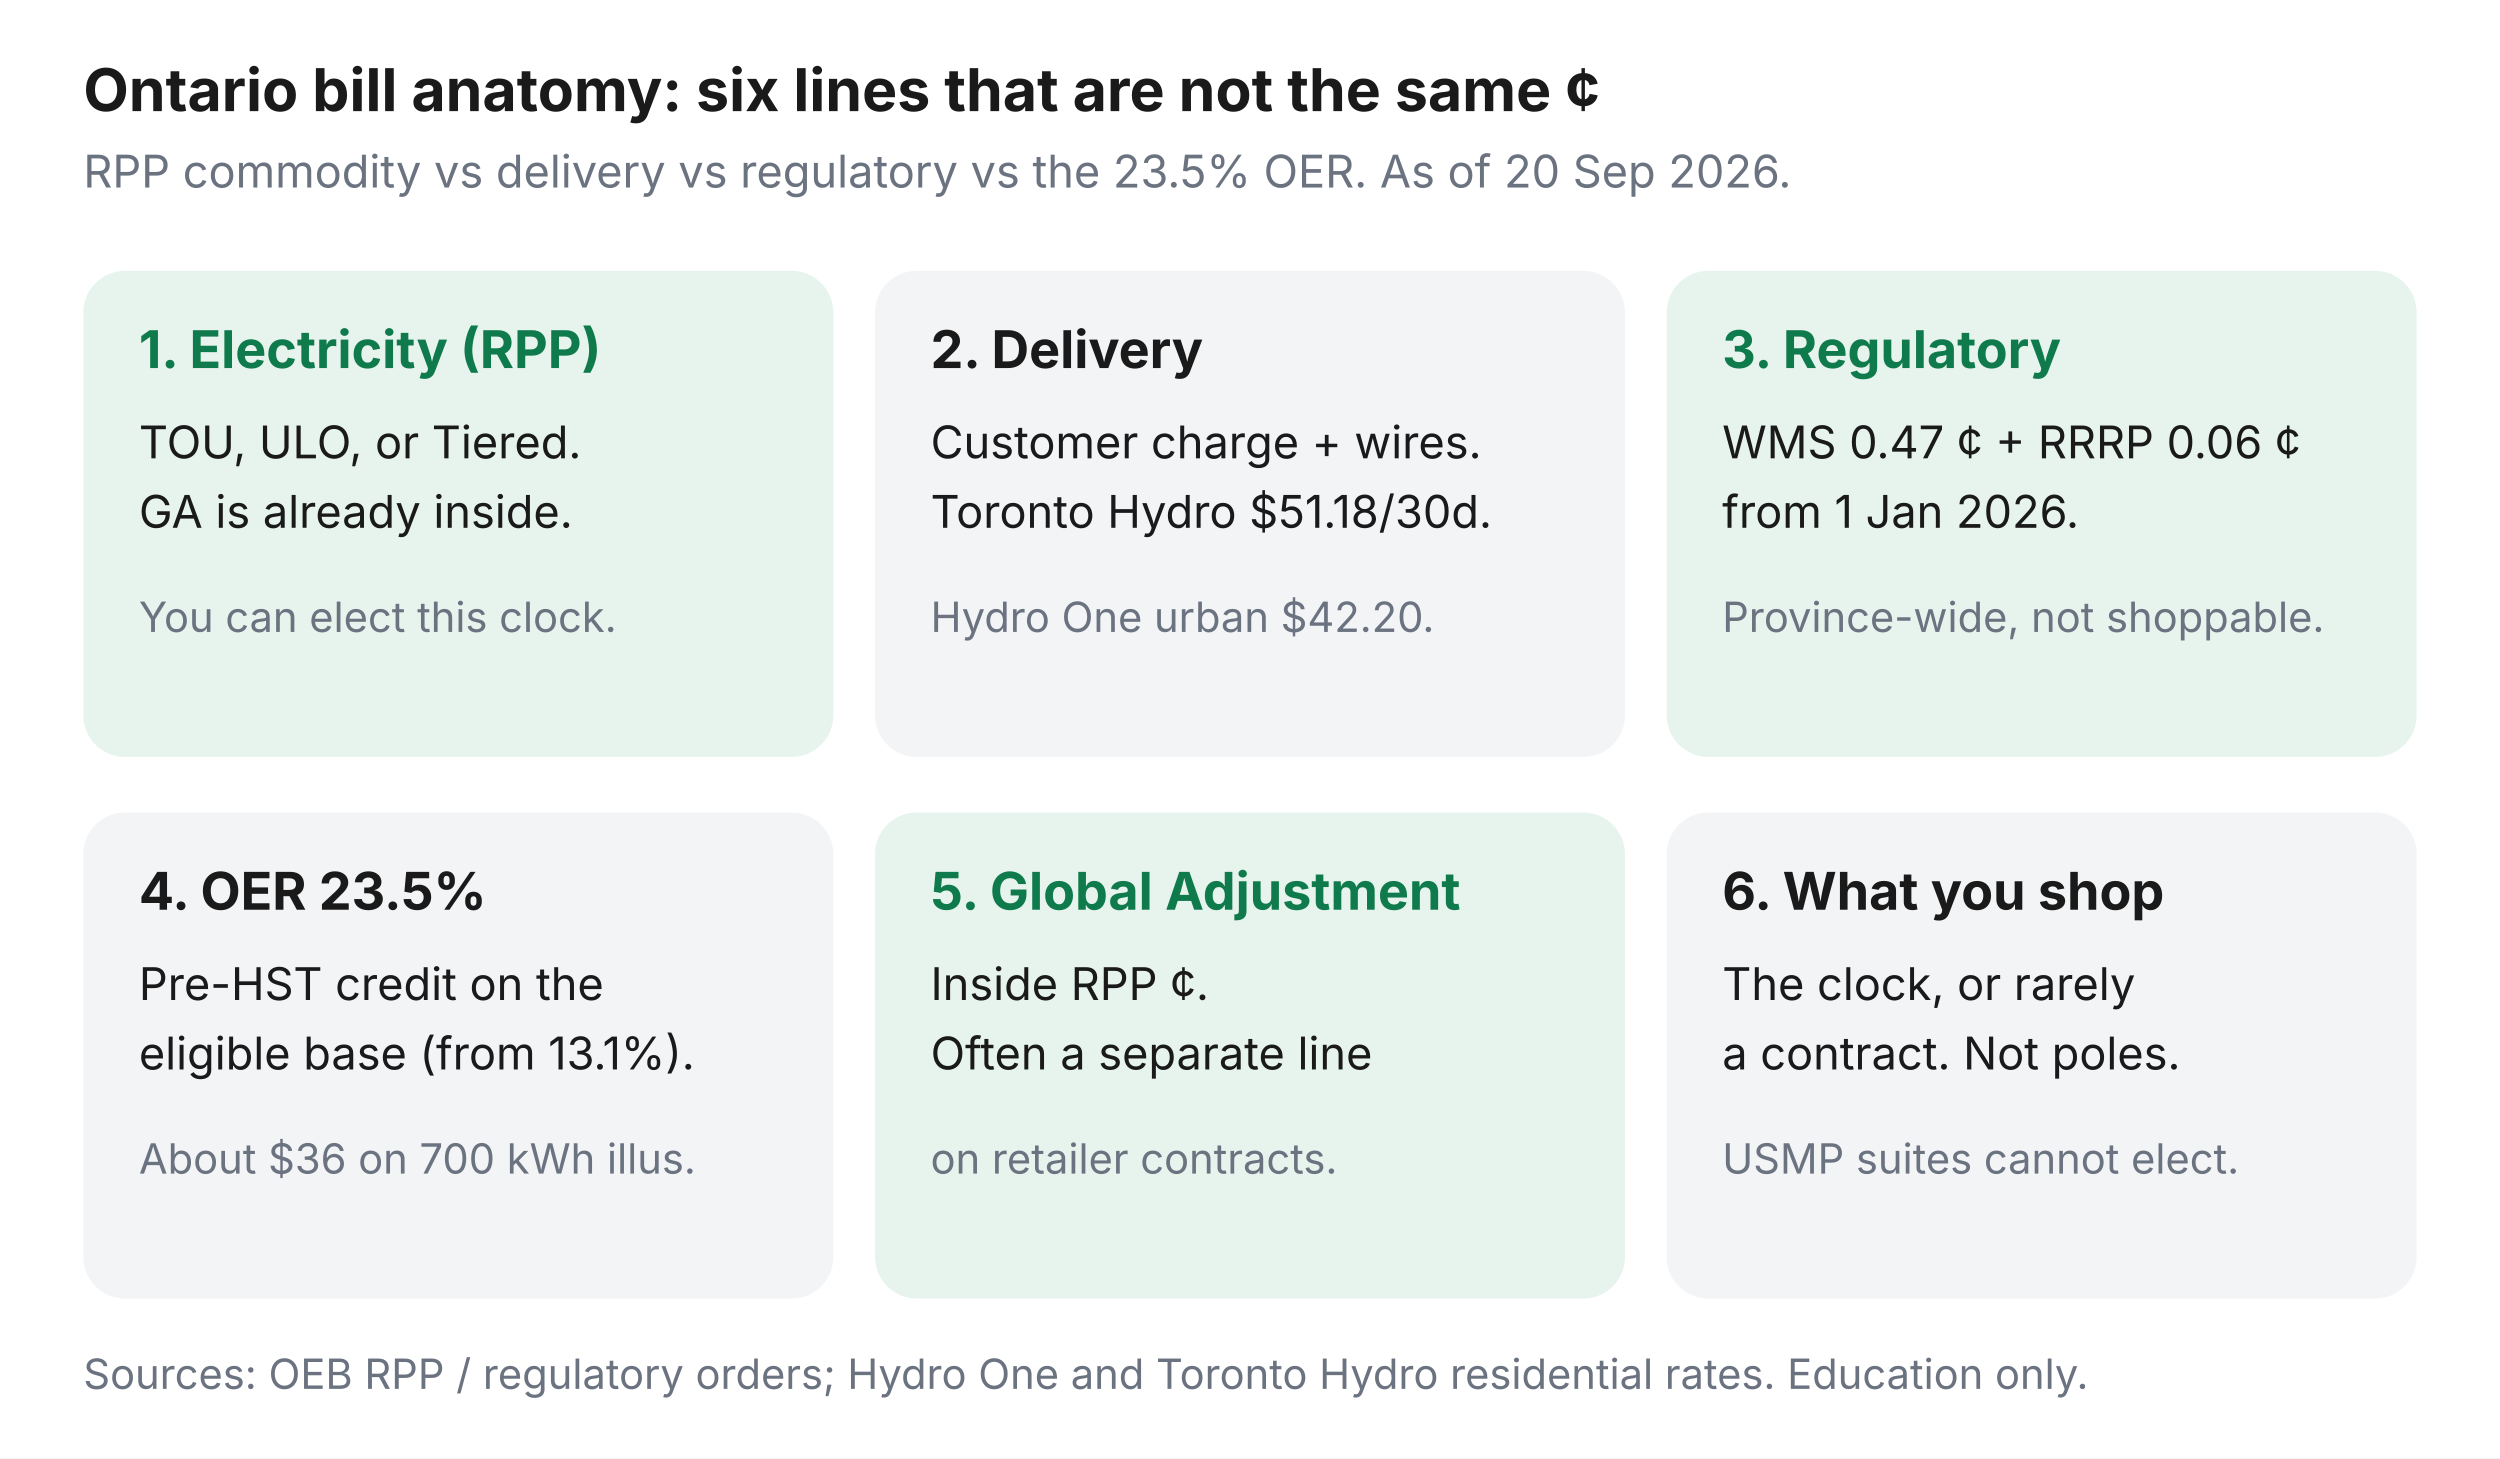
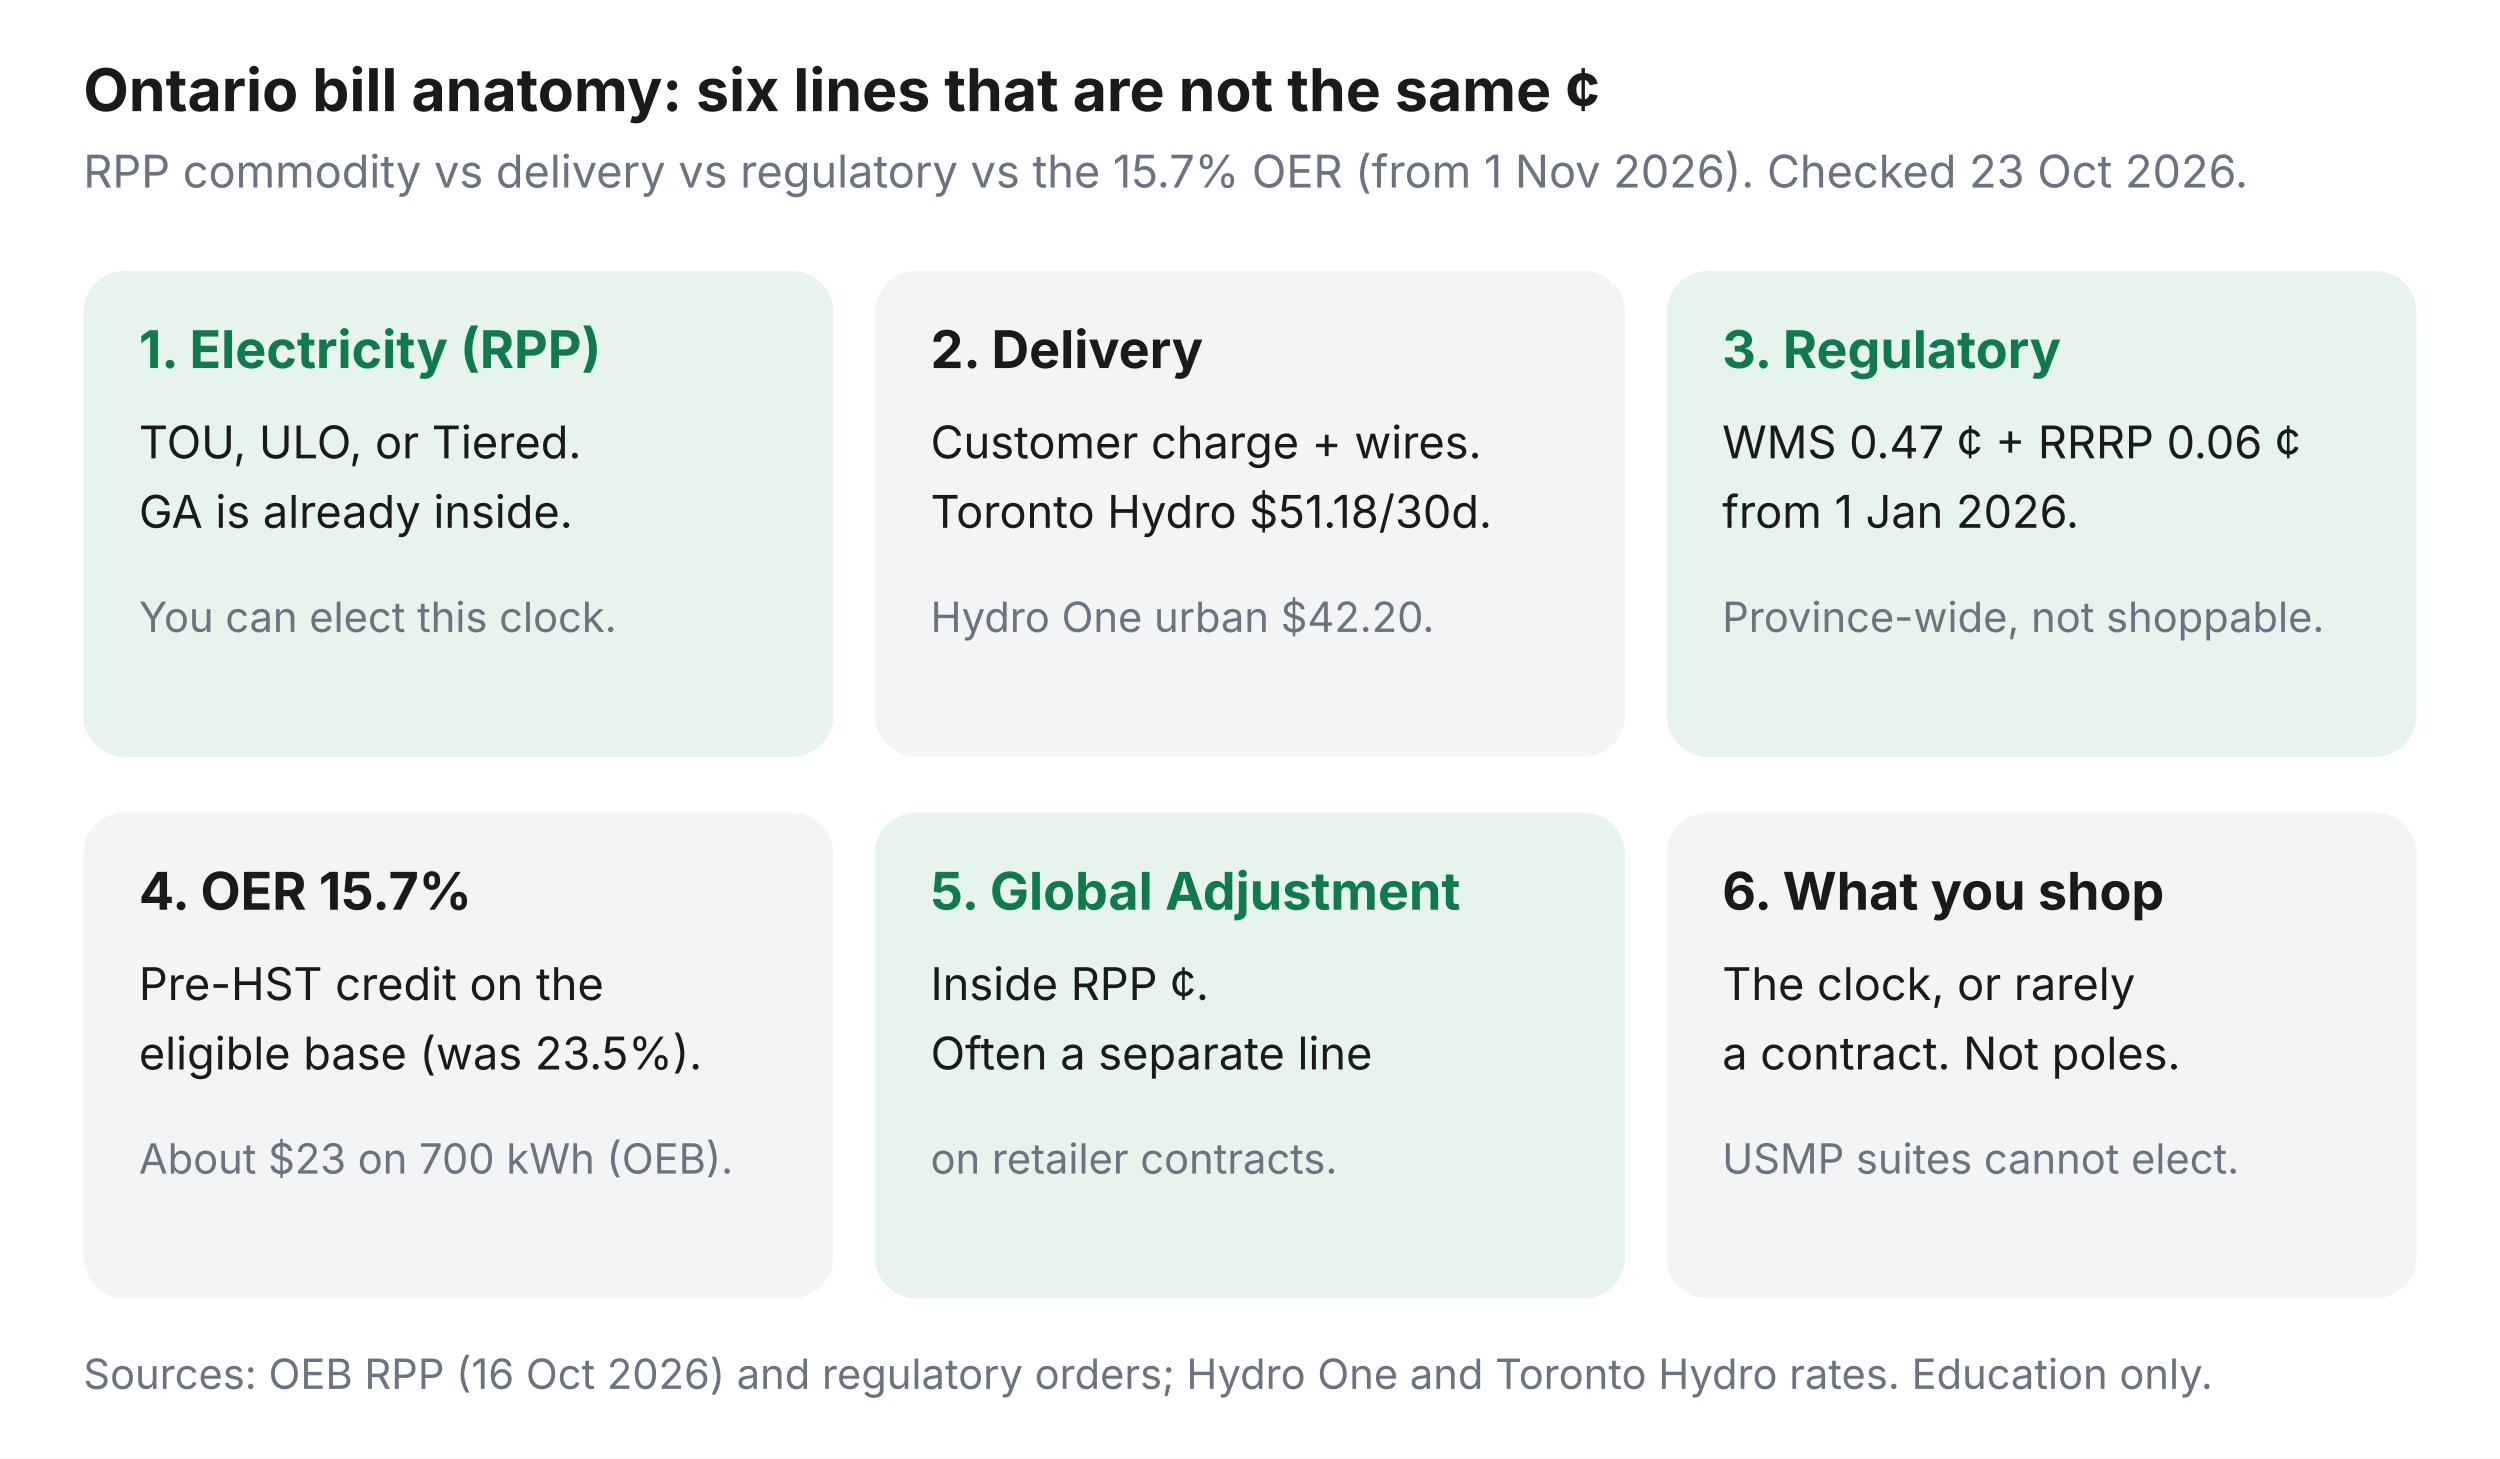
<svg xmlns="http://www.w3.org/2000/svg" viewBox="0 0 720 420" role="img" aria-labelledby="title desc">
  <rect width="720" height="420" fill="#FFFFFF" />
  <text x="24" y="32" font-family="Inter, system-ui, sans-serif" font-size="17" font-weight="700" fill="#1A1A1A">Ontario bill anatomy: six lines that are not the same ¢</text>
-   <text x="24" y="54" font-family="Inter, system-ui, sans-serif" font-size="13" fill="#6B7280">RPP commodity vs delivery vs regulatory vs the 23.5% OER. As of 20 Sep 2026.</text>
+   <text x="24" y="54" font-family="Inter, system-ui, sans-serif" font-size="13" fill="#6B7280">RPP commodity vs delivery vs regulatory vs the 15.7% OER (from 1 Nov 2026). Checked 23 Oct 2026.</text>
  <rect x="24" y="78" width="216" height="140" rx="12" fill="#E7F4EE" />
  <text x="40" y="106" font-size="15" font-weight="700" fill="#0F7A4B" font-family="Inter, system-ui, sans-serif">1. Electricity (RPP)</text>
  <text x="40" y="132" font-size="13" fill="#1A1A1A" font-family="Inter, system-ui, sans-serif">TOU, ULO, or Tiered.</text>
  <text x="40" y="152" font-size="13" fill="#1A1A1A" font-family="Inter, system-ui, sans-serif">GA is already inside.</text>
  <text x="40" y="182" font-size="12" fill="#6B7280" font-family="Inter, system-ui, sans-serif">You can elect this clock.</text>
  <rect x="252" y="78" width="216" height="140" rx="12" fill="#F3F4F6" />
  <text x="268" y="106" font-size="15" font-weight="700" fill="#1A1A1A" font-family="Inter, system-ui, sans-serif">2. Delivery</text>
  <text x="268" y="132" font-size="13" fill="#1A1A1A" font-family="Inter, system-ui, sans-serif">Customer charge + wires.</text>
  <text x="268" y="152" font-size="13" fill="#1A1A1A" font-family="Inter, system-ui, sans-serif">Toronto Hydro $51.18/30d.</text>
  <text x="268" y="182" font-size="12" fill="#6B7280" font-family="Inter, system-ui, sans-serif">Hydro One urban $42.20.</text>
  <rect x="480" y="78" width="216" height="140" rx="12" fill="#E7F4EE" />
  <text x="496" y="106" font-size="15" font-weight="700" fill="#0F7A4B" font-family="Inter, system-ui, sans-serif">3. Regulatory</text>
  <text x="496" y="132" font-size="13" fill="#1A1A1A" font-family="Inter, system-ui, sans-serif">WMS 0.47 ¢ + RRRP 0.06 ¢</text>
  <text x="496" y="152" font-size="13" fill="#1A1A1A" font-family="Inter, system-ui, sans-serif">from 1 Jan 2026.</text>
  <text x="496" y="182" font-size="12" fill="#6B7280" font-family="Inter, system-ui, sans-serif">Province-wide, not shoppable.</text>
  <rect x="24" y="234" width="216" height="140" rx="12" fill="#F3F4F6" />
-   <text x="40" y="262" font-size="15" font-weight="700" fill="#1A1A1A" font-family="Inter, system-ui, sans-serif">4. OER 23.5%</text>
+   <text x="40" y="262" font-size="15" font-weight="700" fill="#1A1A1A" font-family="Inter, system-ui, sans-serif">4. OER 15.7%</text>
  <text x="40" y="288" font-size="13" fill="#1A1A1A" font-family="Inter, system-ui, sans-serif">Pre-HST credit on the</text>
-   <text x="40" y="308" font-size="13" fill="#1A1A1A" font-family="Inter, system-ui, sans-serif">eligible base (from 13.1%).</text>
-   <text x="40" y="338" font-size="12" fill="#6B7280" font-family="Inter, system-ui, sans-serif">About $36 on 700 kWh illus.</text>
+   <text x="40" y="308" font-size="13" fill="#1A1A1A" font-family="Inter, system-ui, sans-serif">eligible base (was 23.5%).</text>
+   <text x="40" y="338" font-size="12" fill="#6B7280" font-family="Inter, system-ui, sans-serif">About $23 on 700 kWh (OEB).</text>
  <rect x="252" y="234" width="216" height="140" rx="12" fill="#E7F4EE" />
  <text x="268" y="262" font-size="15" font-weight="700" fill="#0F7A4B" font-family="Inter, system-ui, sans-serif">5. Global Adjustment</text>
  <text x="268" y="288" font-size="13" fill="#1A1A1A" font-family="Inter, system-ui, sans-serif">Inside RPP ¢.</text>
  <text x="268" y="308" font-size="13" fill="#1A1A1A" font-family="Inter, system-ui, sans-serif">Often a separate line</text>
  <text x="268" y="338" font-size="12" fill="#6B7280" font-family="Inter, system-ui, sans-serif">on retailer contracts.</text>
  <rect x="480" y="234" width="216" height="140" rx="12" fill="#F3F4F6" />
  <text x="496" y="262" font-size="15" font-weight="700" fill="#1A1A1A" font-family="Inter, system-ui, sans-serif">6. What you shop</text>
  <text x="496" y="288" font-size="13" fill="#1A1A1A" font-family="Inter, system-ui, sans-serif">The clock, or rarely</text>
  <text x="496" y="308" font-size="13" fill="#1A1A1A" font-family="Inter, system-ui, sans-serif">a contract. Not poles.</text>
  <text x="496" y="338" font-size="12" fill="#6B7280" font-family="Inter, system-ui, sans-serif">USMP suites cannot elect.</text>
-   <text x="24" y="400" font-family="Inter, system-ui, sans-serif" font-size="12" fill="#6B7280">Sources: OEB RPP / regulatory orders; Hydro One and Toronto Hydro residential rates. Education only.</text>
+   <text x="24" y="400" font-family="Inter, system-ui, sans-serif" font-size="12" fill="#6B7280">Sources: OEB RPP (16 Oct 2026) and regulatory orders; Hydro One and Toronto Hydro rates. Education only.</text>
</svg>
